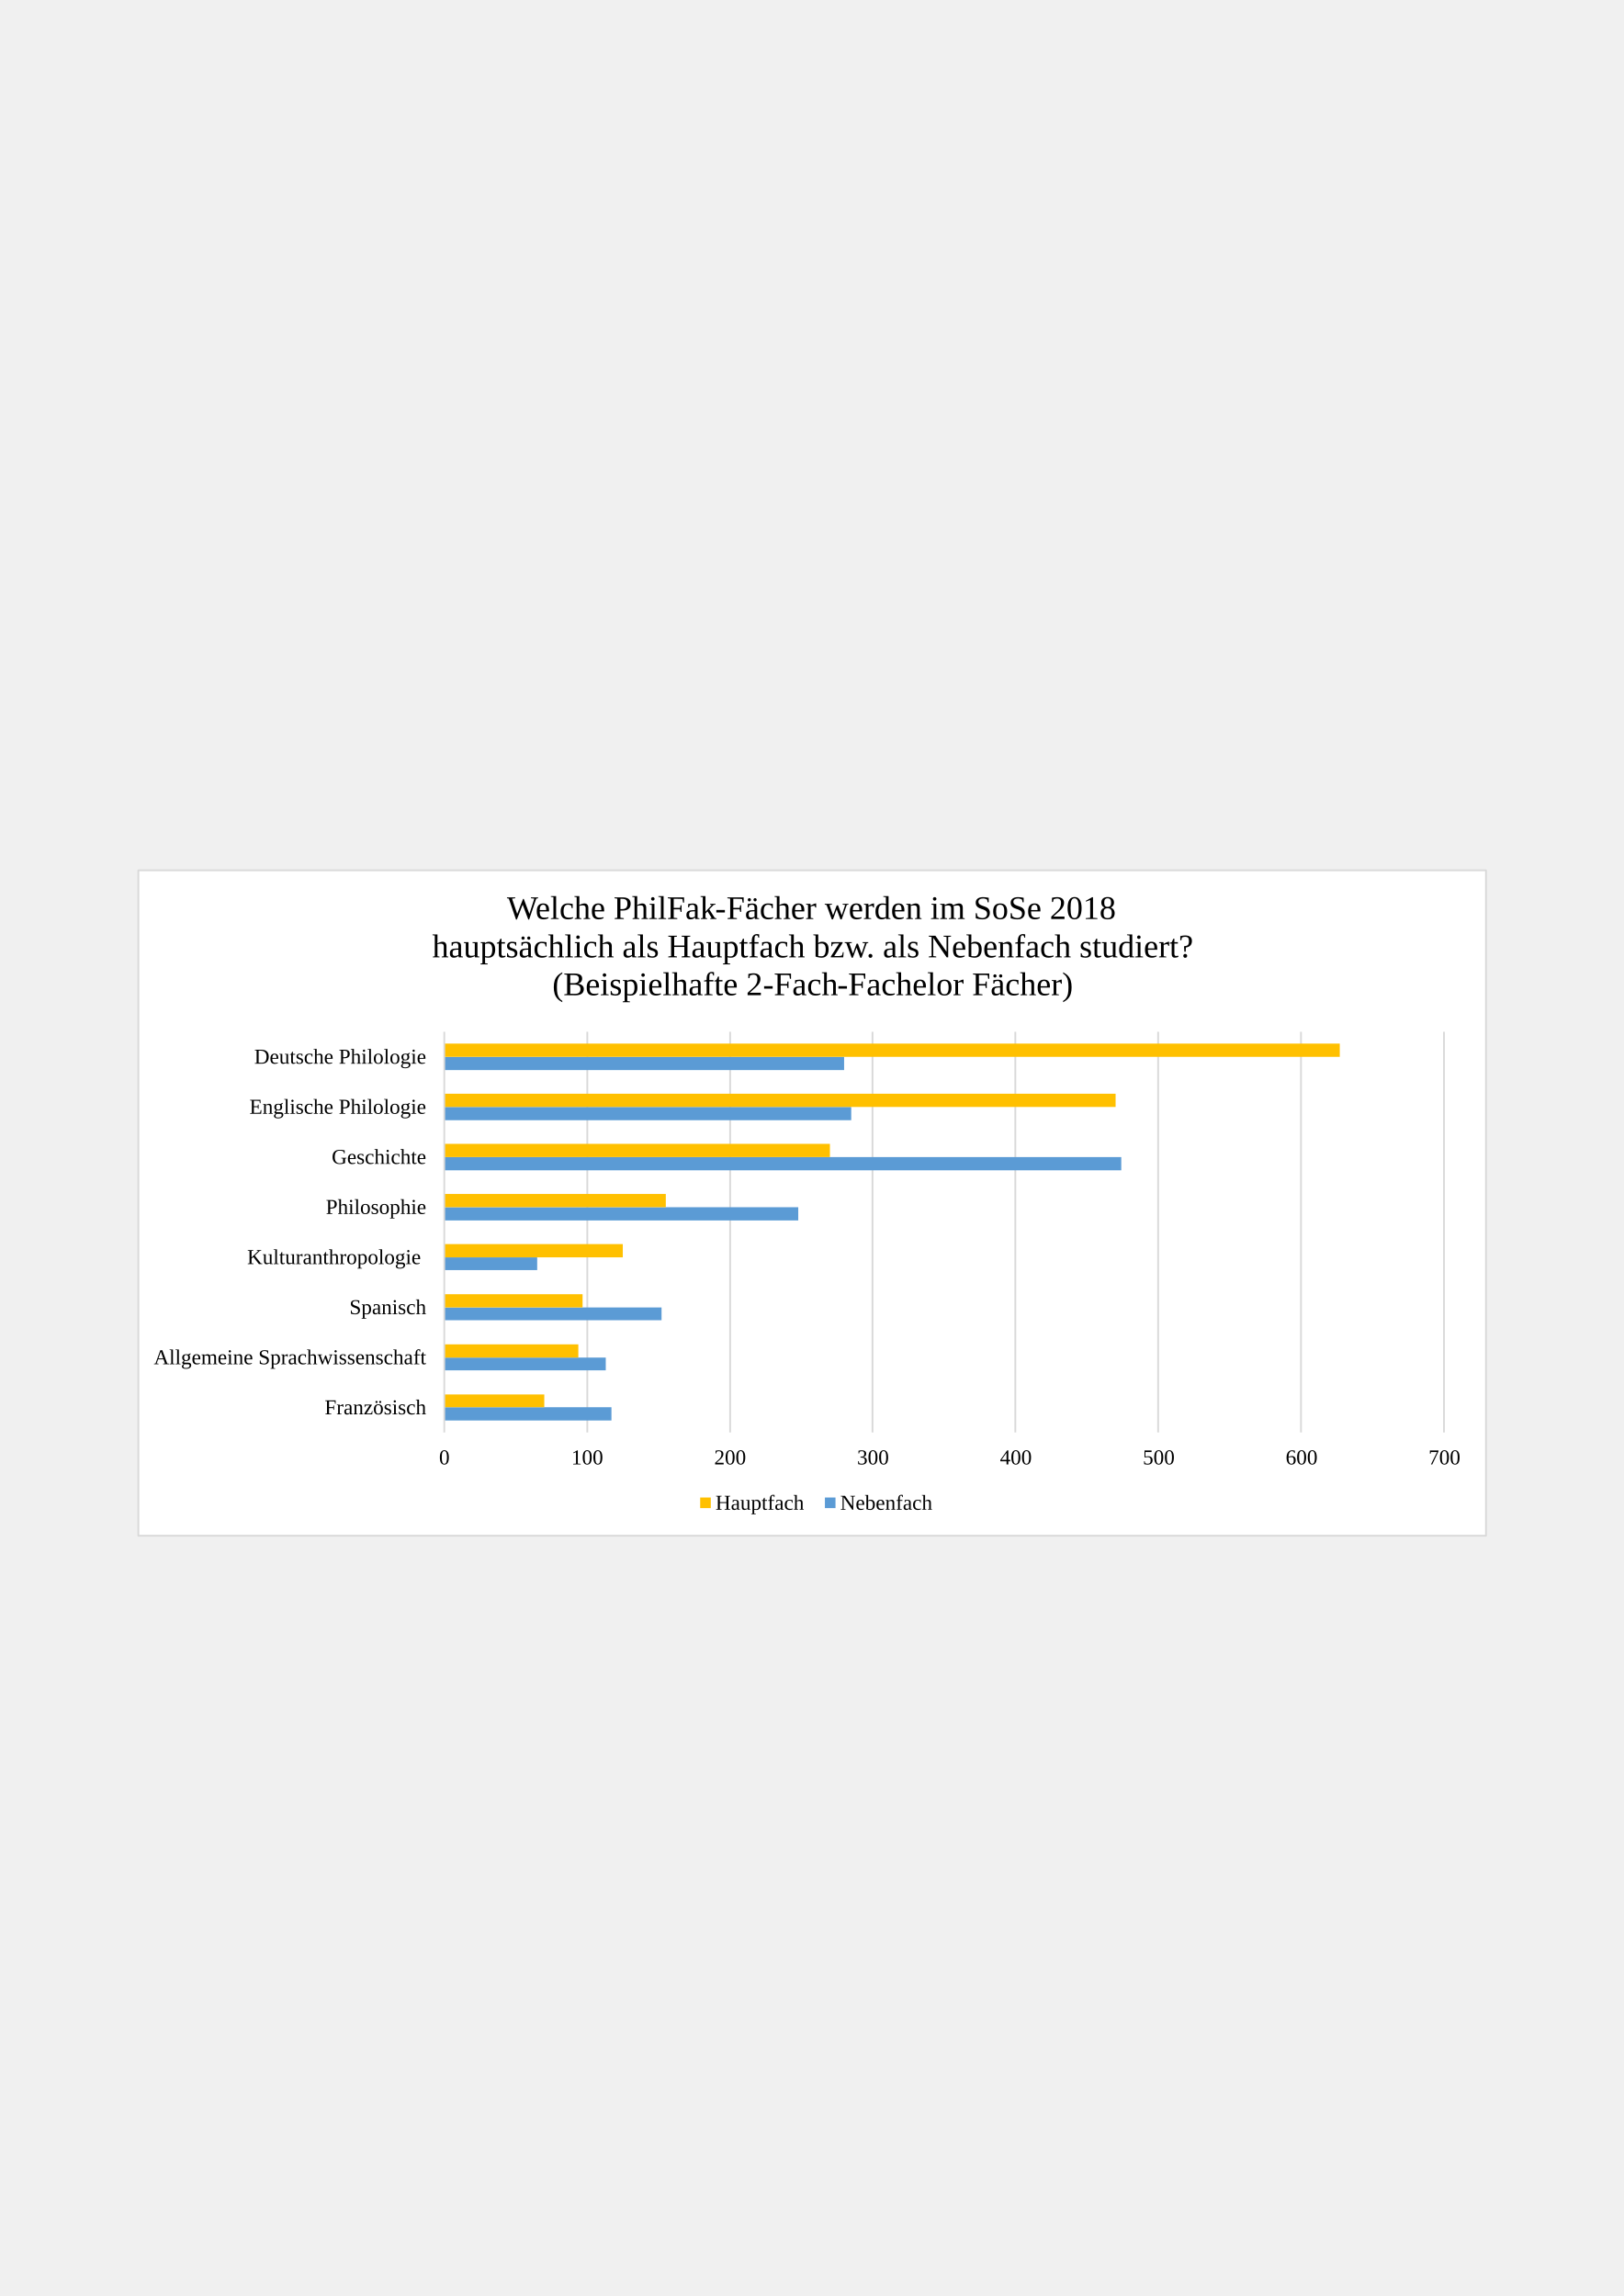
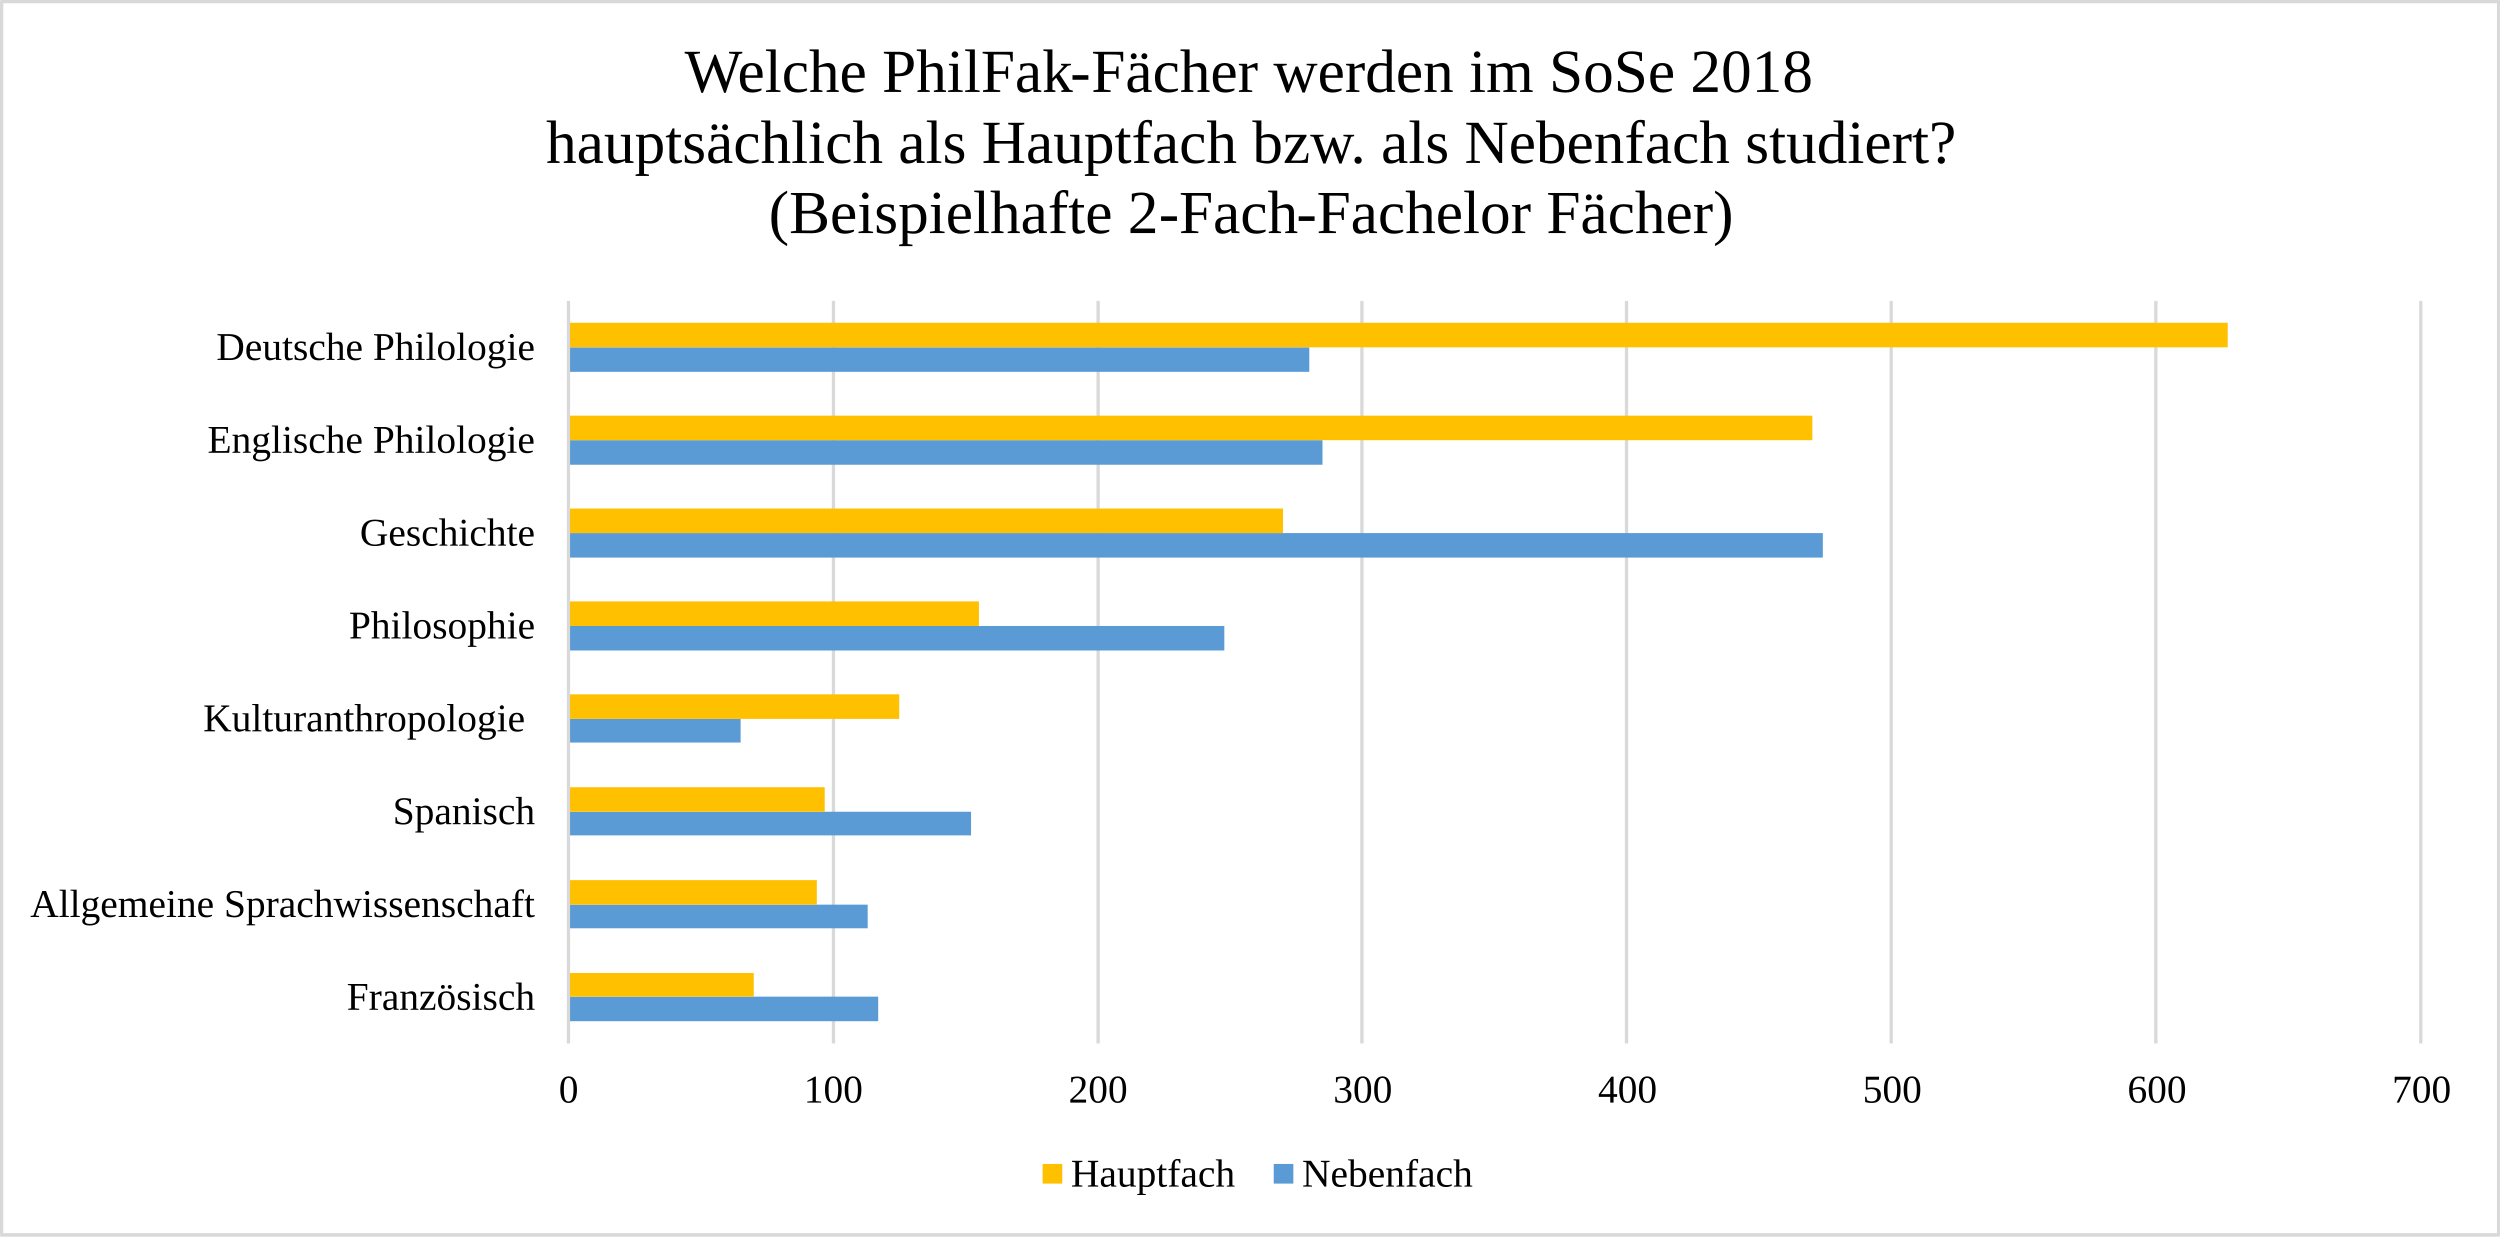
- <svg xmlns="http://www.w3.org/2000/svg" version="1.1" id="svg3713" xml:space="preserve" width="793.6" height="1122.4" viewBox="0 0 793.6 1122.4">
-   <defs id="defs3717">
-     <clipPath clipPathUnits="userSpaceOnUse" id="clipPath3739">
-       <path d="m 50.6,278.8 h 494 v 244 h -494 z" id="path3737" style="clip-rule:evenodd" />
-     </clipPath>
-     <clipPath clipPathUnits="userSpaceOnUse" id="clipPath3751">
-       <path d="m 50.6,278.8 h 494 v 244 h -494 z" id="path3749" style="clip-rule:evenodd" />
-     </clipPath>
-     <clipPath clipPathUnits="userSpaceOnUse" id="clipPath3763">
-       <path d="m 50.6,278.8 h 494 v 244 h -494 z" id="path3761" style="clip-rule:evenodd" />
-     </clipPath>
-     <clipPath clipPathUnits="userSpaceOnUse" id="clipPath3775">
-       <path d="m 50.6,278.8 h 494 v 244 h -494 z" id="path3773" style="clip-rule:evenodd" />
-     </clipPath>
-     <clipPath clipPathUnits="userSpaceOnUse" id="clipPath3787">
-       <path d="m 50.6,278.8 h 494 v 244 h -494 z" id="path3785" style="clip-rule:evenodd" />
-     </clipPath>
-     <clipPath clipPathUnits="userSpaceOnUse" id="clipPath3799">
-       <path d="m 50.6,278.8 h 494 v 244 h -494 z" id="path3797" style="clip-rule:evenodd" />
-     </clipPath>
-     <clipPath clipPathUnits="userSpaceOnUse" id="clipPath3811">
-       <path d="m 50.6,278.8 h 494 v 244 h -494 z" id="path3809" style="clip-rule:evenodd" />
-     </clipPath>
-     <clipPath clipPathUnits="userSpaceOnUse" id="clipPath3823">
-       <path d="m 50.6,278.8 h 494 v 244 h -494 z" id="path3821" style="clip-rule:evenodd" />
-     </clipPath>
-     <clipPath clipPathUnits="userSpaceOnUse" id="clipPath3835">
-       <path d="m 50.6,278.8 h 494 v 244 h -494 z" id="path3833" style="clip-rule:evenodd" />
-     </clipPath>
-     <clipPath clipPathUnits="userSpaceOnUse" id="clipPath3847">
-       <path d="m 50.6,278.8 h 494 v 244 h -494 z" id="path3845" style="clip-rule:evenodd" />
-     </clipPath>
-     <clipPath clipPathUnits="userSpaceOnUse" id="clipPath3859">
-       <path d="m 50.6,278.8 h 494 v 244 h -494 z" id="path3857" style="clip-rule:evenodd" />
-     </clipPath>
-     <clipPath clipPathUnits="userSpaceOnUse" id="clipPath3871">
-       <path d="m 50.6,278.8 h 494 v 244 h -494 z" id="path3869" style="clip-rule:evenodd" />
-     </clipPath>
-     <clipPath clipPathUnits="userSpaceOnUse" id="clipPath3883">
-       <path d="m 50.6,278.8 h 494 v 244 h -494 z" id="path3881" style="clip-rule:evenodd" />
-     </clipPath>
-     <clipPath clipPathUnits="userSpaceOnUse" id="clipPath3895">
-       <path d="m 50.6,278.8 h 494 v 244 h -494 z" id="path3893" style="clip-rule:evenodd" />
-     </clipPath>
-     <clipPath clipPathUnits="userSpaceOnUse" id="clipPath3907">
-       <path d="m 50.6,278.8 h 494 v 244 h -494 z" id="path3905" style="clip-rule:evenodd" />
-     </clipPath>
-     <clipPath clipPathUnits="userSpaceOnUse" id="clipPath3919">
-       <path d="m 50.6,278.8 h 494 v 244 h -494 z" id="path3917" style="clip-rule:evenodd" />
-     </clipPath>
-     <clipPath clipPathUnits="userSpaceOnUse" id="clipPath3931">
-       <path d="m 50.6,278.8 h 494 v 244 h -494 z" id="path3929" style="clip-rule:evenodd" />
-     </clipPath>
-     <clipPath clipPathUnits="userSpaceOnUse" id="clipPath3943">
-       <path d="m 50.6,278.8 h 494 v 244 h -494 z" id="path3941" style="clip-rule:evenodd" />
-     </clipPath>
-     <clipPath clipPathUnits="userSpaceOnUse" id="clipPath3955">
-       <path d="m 50.6,278.8 h 494 v 244 h -494 z" id="path3953" style="clip-rule:evenodd" />
-     </clipPath>
-     <clipPath clipPathUnits="userSpaceOnUse" id="clipPath3967">
-       <path d="m 50.6,278.8 h 494 v 244 h -494 z" id="path3965" style="clip-rule:evenodd" />
-     </clipPath>
-     <clipPath clipPathUnits="userSpaceOnUse" id="clipPath3979">
-       <path d="m 50.6,278.8 h 494 v 244 h -494 z" id="path3977" style="clip-rule:evenodd" />
-     </clipPath>
-     <clipPath clipPathUnits="userSpaceOnUse" id="clipPath3991">
-       <path d="m 50.6,278.8 h 494 v 244 h -494 z" id="path3989" style="clip-rule:evenodd" />
-     </clipPath>
-     <clipPath clipPathUnits="userSpaceOnUse" id="clipPath4003">
-       <path d="m 50.6,278.8 h 494 v 244 h -494 z" id="path4001" style="clip-rule:evenodd" />
-     </clipPath>
-     <clipPath clipPathUnits="userSpaceOnUse" id="clipPath4015">
-       <path d="m 50.6,278.8 h 494 v 244 h -494 z" id="path4013" style="clip-rule:evenodd" />
-     </clipPath>
-     <clipPath clipPathUnits="userSpaceOnUse" id="clipPath4027">
-       <path d="m 50.6,278.8 h 494 v 244 h -494 z" id="path4025" style="clip-rule:evenodd" />
-     </clipPath>
-     <clipPath clipPathUnits="userSpaceOnUse" id="clipPath4041">
-       <path d="m 50.6,278.8 h 494 v 244 h -494 z" id="path4039" style="clip-rule:evenodd" />
-     </clipPath>
-     <clipPath clipPathUnits="userSpaceOnUse" id="clipPath4055">
-       <path d="m 50.6,278.8 h 494 v 244 h -494 z" id="path4053" style="clip-rule:evenodd" />
-     </clipPath>
-     <clipPath clipPathUnits="userSpaceOnUse" id="clipPath4067">
-       <path d="M 50.2,278.4 H 545 V 523.2 H 50.2 Z" id="path4065" style="clip-rule:evenodd" />
+ <svg xmlns="http://www.w3.org/2000/svg" width="174.485mm" height="86.297mm" viewBox="0 0 174.485 86.297" version="1.1" id="svg8">
+   <defs id="defs2">
+     <clipPath id="clipPath3739" clipPathUnits="userSpaceOnUse">
+       <path style="clip-rule:evenodd" id="path3737" d="m 50.6,278.8 h 494 v 244 h -494 z" />
+     </clipPath>
+     <clipPath id="clipPath3751" clipPathUnits="userSpaceOnUse">
+       <path style="clip-rule:evenodd" id="path3749" d="m 50.6,278.8 h 494 v 244 h -494 z" />
+     </clipPath>
+     <clipPath id="clipPath3763" clipPathUnits="userSpaceOnUse">
+       <path style="clip-rule:evenodd" id="path3761" d="m 50.6,278.8 h 494 v 244 h -494 z" />
+     </clipPath>
+     <clipPath id="clipPath3775" clipPathUnits="userSpaceOnUse">
+       <path style="clip-rule:evenodd" id="path3773" d="m 50.6,278.8 h 494 v 244 h -494 z" />
+     </clipPath>
+     <clipPath id="clipPath3787" clipPathUnits="userSpaceOnUse">
+       <path style="clip-rule:evenodd" id="path3785" d="m 50.6,278.8 h 494 v 244 h -494 z" />
+     </clipPath>
+     <clipPath id="clipPath3799" clipPathUnits="userSpaceOnUse">
+       <path style="clip-rule:evenodd" id="path3797" d="m 50.6,278.8 h 494 v 244 h -494 z" />
+     </clipPath>
+     <clipPath id="clipPath3811" clipPathUnits="userSpaceOnUse">
+       <path style="clip-rule:evenodd" id="path3809" d="m 50.6,278.8 h 494 v 244 h -494 z" />
+     </clipPath>
+     <clipPath id="clipPath3823" clipPathUnits="userSpaceOnUse">
+       <path style="clip-rule:evenodd" id="path3821" d="m 50.6,278.8 h 494 v 244 h -494 z" />
+     </clipPath>
+     <clipPath id="clipPath3835" clipPathUnits="userSpaceOnUse">
+       <path style="clip-rule:evenodd" id="path3833" d="m 50.6,278.8 h 494 v 244 h -494 z" />
+     </clipPath>
+     <clipPath id="clipPath3847" clipPathUnits="userSpaceOnUse">
+       <path style="clip-rule:evenodd" id="path3845" d="m 50.6,278.8 h 494 v 244 h -494 z" />
+     </clipPath>
+     <clipPath id="clipPath3859" clipPathUnits="userSpaceOnUse">
+       <path style="clip-rule:evenodd" id="path3857" d="m 50.6,278.8 h 494 v 244 h -494 z" />
+     </clipPath>
+     <clipPath id="clipPath3871" clipPathUnits="userSpaceOnUse">
+       <path style="clip-rule:evenodd" id="path3869" d="m 50.6,278.8 h 494 v 244 h -494 z" />
+     </clipPath>
+     <clipPath id="clipPath3883" clipPathUnits="userSpaceOnUse">
+       <path style="clip-rule:evenodd" id="path3881" d="m 50.6,278.8 h 494 v 244 h -494 z" />
+     </clipPath>
+     <clipPath id="clipPath3895" clipPathUnits="userSpaceOnUse">
+       <path style="clip-rule:evenodd" id="path3893" d="m 50.6,278.8 h 494 v 244 h -494 z" />
+     </clipPath>
+     <clipPath id="clipPath3907" clipPathUnits="userSpaceOnUse">
+       <path style="clip-rule:evenodd" id="path3905" d="m 50.6,278.8 h 494 v 244 h -494 z" />
+     </clipPath>
+     <clipPath id="clipPath3919" clipPathUnits="userSpaceOnUse">
+       <path style="clip-rule:evenodd" id="path3917" d="m 50.6,278.8 h 494 v 244 h -494 z" />
+     </clipPath>
+     <clipPath id="clipPath3931" clipPathUnits="userSpaceOnUse">
+       <path style="clip-rule:evenodd" id="path3929" d="m 50.6,278.8 h 494 v 244 h -494 z" />
+     </clipPath>
+     <clipPath id="clipPath3943" clipPathUnits="userSpaceOnUse">
+       <path style="clip-rule:evenodd" id="path3941" d="m 50.6,278.8 h 494 v 244 h -494 z" />
+     </clipPath>
+     <clipPath id="clipPath3955" clipPathUnits="userSpaceOnUse">
+       <path style="clip-rule:evenodd" id="path3953" d="m 50.6,278.8 h 494 v 244 h -494 z" />
+     </clipPath>
+     <clipPath id="clipPath3967" clipPathUnits="userSpaceOnUse">
+       <path style="clip-rule:evenodd" id="path3965" d="m 50.6,278.8 h 494 v 244 h -494 z" />
+     </clipPath>
+     <clipPath id="clipPath3979" clipPathUnits="userSpaceOnUse">
+       <path style="clip-rule:evenodd" id="path3977" d="m 50.6,278.8 h 494 v 244 h -494 z" />
+     </clipPath>
+     <clipPath id="clipPath3991" clipPathUnits="userSpaceOnUse">
+       <path style="clip-rule:evenodd" id="path3989" d="m 50.6,278.8 h 494 v 244 h -494 z" />
+     </clipPath>
+     <clipPath id="clipPath4003" clipPathUnits="userSpaceOnUse">
+       <path style="clip-rule:evenodd" id="path4001" d="m 50.6,278.8 h 494 v 244 h -494 z" />
+     </clipPath>
+     <clipPath id="clipPath4015" clipPathUnits="userSpaceOnUse">
+       <path style="clip-rule:evenodd" id="path4013" d="m 50.6,278.8 h 494 v 244 h -494 z" />
+     </clipPath>
+     <clipPath id="clipPath4027" clipPathUnits="userSpaceOnUse">
+       <path style="clip-rule:evenodd" id="path4025" d="m 50.6,278.8 h 494 v 244 h -494 z" />
+     </clipPath>
+     <clipPath id="clipPath4041" clipPathUnits="userSpaceOnUse">
+       <path style="clip-rule:evenodd" id="path4039" d="m 50.6,278.8 h 494 v 244 h -494 z" />
+     </clipPath>
+     <clipPath id="clipPath4055" clipPathUnits="userSpaceOnUse">
+       <path style="clip-rule:evenodd" id="path4053" d="m 50.6,278.8 h 494 v 244 h -494 z" />
+     </clipPath>
+     <clipPath id="clipPath4067" clipPathUnits="userSpaceOnUse">
+       <path style="clip-rule:evenodd" id="path4065" d="M 50.2,278.4 H 545 V 523.2 H 50.2 Z" />
    </clipPath>
  </defs>
-   <g id="g3721" transform="matrix(1.333333,0,0,-1.333333,0,1122.4)">
-     <path d="m 50.722,278.74 h 494 v 243.97 h -494 z" style="fill:#ffffff;fill-opacity:1;fill-rule:evenodd;stroke:none" id="path3723" />
-     <path d="M 215.29,463.5 V 316.6 m 52.36,146.9 V 316.6 m 52.19,146.9 V 316.6 m 52.35,146.9 V 316.6 m 52.36,146.9 V 316.6 m 52.36,146.9 V 316.6 m 52.42,146.9 V 316.6" style="fill:none;stroke:#d9d9d9;stroke-width:0.65;stroke-linecap:butt;stroke-linejoin:round;stroke-miterlimit:10;stroke-dasharray:none;stroke-opacity:1" id="path3725" />
-     <path d="m 224.14,321 h -61.28 v 4.86 h 61.28 z m -2.08,18.38 h -59.2 v 4.68 h 59.2 z m 20.45,18.38 h -79.65 v 4.68 h 79.65 z m -45.59,18.37 h -34.06 v 4.68 h 34.06 z m 95.7,18.21 H 162.86 v 4.85 h 129.76 z m 118.41,18.38 H 162.86 v 4.85 h 248.17 z m -98.99,18.37 H 162.86 v 4.86 h 149.18 z m -2.61,18.38 H 162.86 v 4.85 h 146.57 z" style="fill:#5b9bd5;fill-opacity:1;fill-rule:nonzero;stroke:none" id="path3727" />
-     <path d="m 199.52,325.86 h -36.66 v 4.68 h 36.66 z m 12.48,18.2 h -49.14 v 4.85 H 212 Z m 1.56,18.38 h -50.7 v 4.85 h 50.7 z m 14.74,18.37 h -65.44 v 4.86 h 65.44 z m 15.77,18.38 h -81.21 v 4.86 h 81.21 z m 60.16,18.38 H 162.86 v 4.85 h 141.37 z m 104.72,18.38 H 162.86 v 4.85 h 246.09 z m 82.18,18.37 H 162.86 v 4.86 h 328.27 z" style="fill:#ffc000;fill-opacity:1;fill-rule:nonzero;stroke:none" id="path3729" />
-     <path d="M 162.86,316.6 V 463.5" style="fill:none;stroke:#d9d9d9;stroke-width:0.65;stroke-linecap:butt;stroke-linejoin:round;stroke-miterlimit:10;stroke-dasharray:none;stroke-opacity:1" id="path3731" />
-     <g id="g3733">
-       <g id="g3735" clip-path="url(#clipPath3739)">
-         <text transform="matrix(1,0,0,-1,160.95,304.9)" style="font-variant:normal;font-weight:normal;font-size:7.8px;font-family:'Times New Roman';-inkscape-font-specification:'Times New';writing-mode:lr-tb;fill:#000000;fill-opacity:1;fill-rule:nonzero;stroke:none" id="text3743">
-           <tspan x="0" y="0" id="tspan3741">0</tspan>
-         </text>
-       </g>
-     </g>
-     <g id="g3745">
-       <g id="g3747" clip-path="url(#clipPath3751)">
-         <text transform="matrix(1,0,0,-1,209.42,304.9)" style="font-variant:normal;font-weight:normal;font-size:7.8px;font-family:'Times New Roman';-inkscape-font-specification:'Times New';writing-mode:lr-tb;fill:#000000;fill-opacity:1;fill-rule:nonzero;stroke:none" id="text3755">
-           <tspan x="0 3.994 7.816" y="0" id="tspan3753">100</tspan>
-         </text>
-       </g>
-     </g>
-     <g id="g3757">
-       <g id="g3759" clip-path="url(#clipPath3763)">
-         <text transform="matrix(1,0,0,-1,261.8,304.9)" style="font-variant:normal;font-weight:normal;font-size:7.8px;font-family:'Times New Roman';-inkscape-font-specification:'Times New';writing-mode:lr-tb;fill:#000000;fill-opacity:1;fill-rule:nonzero;stroke:none" id="text3767">
-           <tspan x="0 3.994 7.816" y="0" id="tspan3765">200</tspan>
-         </text>
-       </g>
-     </g>
-     <g id="g3769">
-       <g id="g3771" clip-path="url(#clipPath3775)">
-         <text transform="matrix(1,0,0,-1,314.17,304.9)" style="font-variant:normal;font-weight:normal;font-size:7.8px;font-family:'Times New Roman';-inkscape-font-specification:'Times New';writing-mode:lr-tb;fill:#000000;fill-opacity:1;fill-rule:nonzero;stroke:none" id="text3779">
-           <tspan x="0 3.97 7.792" y="0" id="tspan3777">300</tspan>
-         </text>
-       </g>
-     </g>
-     <g id="g3781">
-       <g id="g3783" clip-path="url(#clipPath3787)">
-         <text transform="matrix(1,0,0,-1,366.55,304.9)" style="font-variant:normal;font-weight:normal;font-size:7.8px;font-family:'Times New Roman';-inkscape-font-specification:'Times New';writing-mode:lr-tb;fill:#000000;fill-opacity:1;fill-rule:nonzero;stroke:none" id="text3791">
-           <tspan x="0 3.97 7.769" y="0" id="tspan3789">400</tspan>
-         </text>
-       </g>
-     </g>
-     <g id="g3793">
-       <g id="g3795" clip-path="url(#clipPath3799)">
-         <text transform="matrix(1,0,0,-1,418.92,304.9)" style="font-variant:normal;font-weight:normal;font-size:7.8px;font-family:'Times New Roman';-inkscape-font-specification:'Times New';writing-mode:lr-tb;fill:#000000;fill-opacity:1;fill-rule:nonzero;stroke:none" id="text3803">
-           <tspan x="0 3.97 7.769" y="0" id="tspan3801">500</tspan>
-         </text>
-       </g>
-     </g>
-     <g id="g3805">
-       <g id="g3807" clip-path="url(#clipPath3811)">
-         <text transform="matrix(1,0,0,-1,471.3,304.9)" style="font-variant:normal;font-weight:normal;font-size:7.8px;font-family:'Times New Roman';-inkscape-font-specification:'Times New';writing-mode:lr-tb;fill:#000000;fill-opacity:1;fill-rule:nonzero;stroke:none" id="text3815">
-           <tspan x="0 3.97 7.769" y="0" id="tspan3813">600</tspan>
-         </text>
-       </g>
-     </g>
-     <g id="g3817">
-       <g id="g3819" clip-path="url(#clipPath3823)">
-         <text transform="matrix(1,0,0,-1,523.65,304.9)" style="font-variant:normal;font-weight:normal;font-size:7.8px;font-family:'Times New Roman';-inkscape-font-specification:'Times New';writing-mode:lr-tb;fill:#000000;fill-opacity:1;fill-rule:nonzero;stroke:none" id="text3827">
-           <tspan x="0 3.994 7.816" y="0" id="tspan3825">700</tspan>
-         </text>
-       </g>
-     </g>
-     <g id="g3829">
-       <g id="g3831" clip-path="url(#clipPath3835)">
-         <text transform="matrix(1,0,0,-1,119,323.25)" style="font-variant:normal;font-weight:normal;font-size:7.8px;font-family:'Times New Roman';-inkscape-font-specification:'Times New';writing-mode:lr-tb;fill:#000000;fill-opacity:1;fill-rule:nonzero;stroke:none" id="text3839">
-           <tspan x="0 4.337 6.934 10.397 14.204 17.667 21.645 24.593 26.832 29.78 33.244" y="0" id="tspan3837">Französisch</tspan>
-         </text>
-       </g>
-     </g>
-     <g id="g3841">
-       <g id="g3843" clip-path="url(#clipPath3847)">
-         <text transform="matrix(1,0,0,-1,56.375,341.62)" style="font-variant:normal;font-weight:normal;font-size:7.8px;font-family:'Times New Roman';-inkscape-font-specification:'Times New';writing-mode:lr-tb;fill:#000000;fill-opacity:1;fill-rule:nonzero;stroke:none" id="text3851">
-           <tspan x="0 5.717 7.792 10.031 13.829 17.293 23.361 26.824 28.876 32.846 36.309 38.197 42.533 46.488 49.085 52.549 55.988 59.787 65.504 67.579 70.699 73.648 77.111 81.065 84.014 87.477 91.432 94.895 97.492" y="0" id="tspan3849">Allgemeine Sprachwissenschaft</tspan>
-         </text>
-       </g>
-     </g>
-     <g id="g3853">
-       <g id="g3855" clip-path="url(#clipPath3859)">
-         <text transform="matrix(1,0,0,-1,128.1,359.98)" style="font-variant:normal;font-weight:normal;font-size:7.8px;font-family:'Times New Roman';-inkscape-font-specification:'Times New';writing-mode:lr-tb;fill:#000000;fill-opacity:1;fill-rule:nonzero;stroke:none" id="text3863">
-           <tspan x="0 4.337 8.291 11.755 15.538 17.776 20.725 24.188" y="0" id="tspan3861">Spanisch</tspan>
-         </text>
-       </g>
-     </g>
-     <g id="g3865">
-       <g id="g3867" clip-path="url(#clipPath3871)">
-         <text transform="matrix(1,0,0,-1,90.6,378.35)" style="font-variant:normal;font-weight:normal;font-size:7.8px;font-family:'Times New Roman';-inkscape-font-specification:'Times New';writing-mode:lr-tb;fill:#000000;fill-opacity:1;fill-rule:nonzero;stroke:none" id="text3875">
-           <tspan x="0 5.717 9.539 11.778 13.853 17.846 20.272 23.735 27.737 29.812 33.805 36.403 40.232 44.226 48.048 50.287 54.109 58.102 60.177" y="0" id="tspan3873">Kulturanthropologie</tspan>
-         </text>
-       </g>
-     </g>
-     <g id="g3877">
-       <g id="g3879" clip-path="url(#clipPath3883)">
-         <text transform="matrix(1,0,0,-1,119.43,396.72)" style="font-variant:normal;font-weight:normal;font-size:7.8px;font-family:'Times New Roman';-inkscape-font-specification:'Times New';writing-mode:lr-tb;fill:#000000;fill-opacity:1;fill-rule:nonzero;stroke:none" id="text3887">
-           <tspan x="0 4.337 8.291 10.366 12.605 16.403 19.523 23.322 27.292 31.091 33.329" y="0" id="tspan3885">Philosophie</tspan>
-         </text>
-       </g>
-     </g>
-     <g id="g3889">
-       <g id="g3891" clip-path="url(#clipPath3895)">
-         <text transform="matrix(1,0,0,-1,121.6,415.08)" style="font-variant:normal;font-weight:normal;font-size:7.8px;font-family:'Times New Roman';-inkscape-font-specification:'Times New';writing-mode:lr-tb;fill:#000000;fill-opacity:1;fill-rule:nonzero;stroke:none" id="text3899">
-           <tspan x="0 5.717 9.017 12.137 15.6 19.438 21.676 25.139 28.977 31.216" y="0" id="tspan3897">Geschichte</tspan>
-         </text>
-       </g>
-     </g>
-     <g id="g3901">
-       <g id="g3903" clip-path="url(#clipPath3907)">
-         <text transform="matrix(1,0,0,-1,91.45,433.45)" style="font-variant:normal;font-weight:normal;font-size:7.8px;font-family:'Times New Roman';-inkscape-font-specification:'Times New';writing-mode:lr-tb;fill:#000000;fill-opacity:1;fill-rule:nonzero;stroke:none" id="text3911">
-           <tspan x="0 4.867 8.689 12.683 14.781 17.051 19.999 23.462 27.3 30.763 32.869 37.206 41.044 43.313 45.412 49.405 51.503 55.497 59.319 61.589" y="0" id="tspan3909">Englische Philologie</tspan>
-         </text>
-       </g>
-     </g>
-     <g id="g3913">
-       <g id="g3915" clip-path="url(#clipPath3919)">
-         <text transform="matrix(1,0,0,-1,93.2,451.82)" style="font-variant:normal;font-weight:normal;font-size:7.8px;font-family:'Times New Roman';-inkscape-font-specification:'Times New';writing-mode:lr-tb;fill:#000000;fill-opacity:1;fill-rule:nonzero;stroke:none" id="text3923">
-           <tspan x="0 5.717 9.017 12.987 15.062 18.182 21.645 25.483 28.946 31.028 35.365 39.179 41.418 43.493 47.463 49.538 53.508 57.33 59.569" y="0" id="tspan3921">Deutsche Philologie</tspan>
-         </text>
-       </g>
-     </g>
-     <g id="g3925">
-       <g id="g3927" clip-path="url(#clipPath3931)">
-         <text transform="matrix(1,0,0,-1,185.83,504.85)" style="font-variant:normal;font-weight:normal;font-size:12.125px;font-family:'Times New Roman';-inkscape-font-specification:'Times New';writing-mode:lr-tb;fill:#000000;fill-opacity:1;fill-rule:nonzero;stroke:none" id="text3935">
-           <tspan x="0 10.221 15.423 18.551 23.935 29.997 35.199 39.188 45.93 52.028 55.326 58.455 64.881 70.264" y="0" id="tspan3933">Welche PhilFak</tspan>
-         </text>
-       </g>
-     </g>
-     <g id="g3937">
-       <g id="g3939" clip-path="url(#clipPath3943)">
-         <text transform="matrix(1,0,0,-1,262.13,504.85)" style="font-variant:normal;font-weight:normal;font-size:12.125px;font-family:'Times New Roman';-inkscape-font-specification:'Times New';writing-mode:lr-tb;fill:#000000;fill-opacity:1;fill-rule:nonzero;stroke:none" id="text3947">
-           <tspan x="0" y="0" id="tspan3945">-</tspan>
-         </text>
-       </g>
-     </g>
-     <g id="g3949">
-       <g id="g3951" clip-path="url(#clipPath3955)">
-         <text transform="matrix(1,0,0,-1,266.3,504.85)" style="font-variant:normal;font-weight:normal;font-size:12.125px;font-family:'Times New Roman';-inkscape-font-specification:'Times New';writing-mode:lr-tb;fill:#000000;fill-opacity:1;fill-rule:nonzero;stroke:none" id="text3959">
-           <tspan x="0 6.426 11.81 17.193 23.413 28.615 32.592 36.557 45.396 50.598 54.575 60.637 65.851 71.913 75.211 78.509 87.882 91.168 97.909 103.814 110.556 115.769 119.055 125.118 131.18 137.267" y="0" id="tspan3957">Fächer werden im SoSe 2018</tspan>
-         </text>
-       </g>
-     </g>
-     <g id="g3961">
-       <g id="g3963" clip-path="url(#clipPath3967)">
-         <text transform="matrix(1,0,0,-1,158.43,490.8)" style="font-variant:normal;font-weight:normal;font-size:12.125px;font-family:'Times New Roman';-inkscape-font-specification:'Times New';writing-mode:lr-tb;fill:#000000;fill-opacity:1;fill-rule:nonzero;stroke:none" id="text3971">
-           <tspan x="0 6.062 11.446 17.508 23.571 26.905 31.586 36.969 42.353 48.415 51.531 54.829 60.213 66.275 69.743 75.127 78.243 82.923 86.391 95.23 100.613 106.676 112.738 116.061 120.195 125.579 130.962 137.025 139.971 146.033 151.417 159.395 162.511 165.458 170.841 173.957 178.638 181.923 190.763 195.964 202.027 207.24 213.303 217.45 222.833 228.217 234.279 237.565 242.245 245.543 251.606 257.668 260.991 266.192 270.169 273.467" y="0" id="tspan3969">hauptsächlich als Hauptfach bzw. als Nebenfach studiert?</tspan>
-         </text>
-       </g>
-     </g>
-     <g id="g3973">
-       <g id="g3975" clip-path="url(#clipPath3979)">
-         <text transform="matrix(1,0,0,-1,202.48,476.92)" style="font-variant:normal;font-weight:normal;font-size:12.125px;font-family:'Times New Roman';-inkscape-font-specification:'Times New';writing-mode:lr-tb;fill:#000000;fill-opacity:1;fill-rule:nonzero;stroke:none" id="text3983">
-           <tspan x="0 4.001 11.979 17.181 20.479 25.159 31.222 34.532 39.916 43.032 49.094 54.478 58.624 62.092 67.294 71.101" y="0" id="tspan3981">(Beispielhafte 2</tspan>
-         </text>
-       </g>
-     </g>
-     <g id="g3985">
-       <g id="g3987" clip-path="url(#clipPath3991)">
-         <text transform="matrix(1,0,0,-1,279.65,476.92)" style="font-variant:normal;font-weight:normal;font-size:12.125px;font-family:'Times New Roman';-inkscape-font-specification:'Times New';writing-mode:lr-tb;fill:#000000;fill-opacity:1;fill-rule:nonzero;stroke:none" id="text3995">
-           <tspan x="0" y="0" id="tspan3993">-</tspan>
-         </text>
-       </g>
-     </g>
-     <g id="g3997">
-       <g id="g3999" clip-path="url(#clipPath4003)">
-         <text transform="matrix(1,0,0,-1,283.65,476.92)" style="font-variant:normal;font-weight:normal;font-size:12.125px;font-family:'Times New Roman';-inkscape-font-specification:'Times New';writing-mode:lr-tb;fill:#000000;fill-opacity:1;fill-rule:nonzero;stroke:none" id="text4007">
-           <tspan x="0 6.402 11.786 17.169" y="0" id="tspan4005">Fach</tspan>
-         </text>
-       </g>
-     </g>
-     <g id="g4009">
-       <g id="g4011" clip-path="url(#clipPath4015)">
-         <text transform="matrix(1,0,0,-1,306.88,476.92)" style="font-variant:normal;font-weight:normal;font-size:12.125px;font-family:'Times New Roman';-inkscape-font-specification:'Times New';writing-mode:lr-tb;fill:#000000;fill-opacity:1;fill-rule:nonzero;stroke:none" id="text4019">
-           <tspan x="0" y="0" id="tspan4017">-</tspan>
-         </text>
-       </g>
-     </g>
-     <g id="g4021">
-       <g id="g4023" clip-path="url(#clipPath4027)">
-         <text transform="matrix(1,0,0,-1,310.88,476.92)" style="font-variant:normal;font-weight:normal;font-size:12.125px;font-family:'Times New Roman';-inkscape-font-specification:'Times New';writing-mode:lr-tb;fill:#000000;fill-opacity:1;fill-rule:nonzero;stroke:none" id="text4031">
-           <tspan x="0 6.402 11.786 17.169 23.389 28.773 32.058 38.121 42.11 45.893 52.295 57.679 63.062 69.125 74.314 78.291" y="0" id="tspan4029">Fachelor Fächer)</tspan>
-         </text>
-       </g>
-     </g>
-     <path d="m 256.67,288.87 h 3.887 v 3.887 H 256.67 Z" style="fill:#ffc000;fill-opacity:1;fill-rule:evenodd;stroke:none" id="path4033" />
-     <g id="g4035">
-       <g id="g4037" clip-path="url(#clipPath4041)">
-         <text transform="matrix(1,0,0,-1,262.27,288.27)" style="font-variant:normal;font-weight:normal;font-size:7.8px;font-family:'Times New Roman';-inkscape-font-specification:'Times New';writing-mode:lr-tb;fill:#000000;fill-opacity:1;fill-rule:nonzero;stroke:none" id="text4045">
-           <tspan x="0 5.717 8.993 12.964 16.762 19.001 21.598 25.061 28.501" y="0" id="tspan4043">Hauptfach</tspan>
-         </text>
-       </g>
-     </g>
-     <path d="m 302.39,288.87 h 3.887 v 3.887 H 302.39 Z" style="fill:#5b9bd5;fill-opacity:1;fill-rule:evenodd;stroke:none" id="path4047" />
-     <g id="g4049">
-       <g id="g4051" clip-path="url(#clipPath4055)">
-         <text transform="matrix(1,0,0,-1,308,288.27)" style="font-variant:normal;font-weight:normal;font-size:7.8px;font-family:'Times New Roman';-inkscape-font-specification:'Times New';writing-mode:lr-tb;fill:#000000;fill-opacity:1;fill-rule:nonzero;stroke:none" id="text4059">
-           <tspan x="0 5.717 9.017 13.01 16.474 20.311 22.909 26.372 29.851" y="0" id="tspan4057">Nebenfach</tspan>
-         </text>
-       </g>
-     </g>
-     <g id="g4061">
-       <g id="g4063" clip-path="url(#clipPath4067)">
-         <path d="m 50.722,278.74 h 494 v 243.97 h -494 z" style="fill:none;stroke:#d9d9d9;stroke-width:0.65;stroke-linecap:butt;stroke-linejoin:round;stroke-miterlimit:10;stroke-dasharray:none;stroke-opacity:1" id="path4069" />
+   <g id="layer1" transform="translate(-20.10275,-8.923154)">
+     <g transform="matrix(0.3527778,0,0,-0.3527778,2.323838,193.4383)" id="g3721">
+       <path id="path3723" style="fill:#ffffff;fill-opacity:1;fill-rule:evenodd;stroke:none" d="m 50.722,278.74 h 494 v 243.97 h -494 z" />
+       <path id="path3725" style="fill:none;stroke:#d9d9d9;stroke-width:0.65;stroke-linecap:butt;stroke-linejoin:round;stroke-miterlimit:10;stroke-dasharray:none;stroke-opacity:1" d="M 215.29,463.5 V 316.6 m 52.36,146.9 V 316.6 m 52.19,146.9 V 316.6 m 52.35,146.9 V 316.6 m 52.36,146.9 V 316.6 m 52.36,146.9 V 316.6 m 52.42,146.9 V 316.6" />
+       <path id="path3727" style="fill:#5b9bd5;fill-opacity:1;fill-rule:nonzero;stroke:none" d="m 224.14,321 h -61.28 v 4.86 h 61.28 z m -2.08,18.38 h -59.2 v 4.68 h 59.2 z m 20.45,18.38 h -79.65 v 4.68 h 79.65 z m -45.59,18.37 h -34.06 v 4.68 h 34.06 z m 95.7,18.21 H 162.86 v 4.85 h 129.76 z m 118.41,18.38 H 162.86 v 4.85 h 248.17 z m -98.99,18.37 H 162.86 v 4.86 h 149.18 z m -2.61,18.38 H 162.86 v 4.85 h 146.57 z" />
+       <path id="path3729" style="fill:#ffc000;fill-opacity:1;fill-rule:nonzero;stroke:none" d="m 199.52,325.86 h -36.66 v 4.68 h 36.66 z m 12.48,18.2 h -49.14 v 4.85 H 212 Z m 1.56,18.38 h -50.7 v 4.85 h 50.7 z m 14.74,18.37 h -65.44 v 4.86 h 65.44 z m 15.77,18.38 h -81.21 v 4.86 h 81.21 z m 60.16,18.38 H 162.86 v 4.85 h 141.37 z m 104.72,18.38 H 162.86 v 4.85 h 246.09 z m 82.18,18.37 H 162.86 v 4.86 h 328.27 z" />
+       <path id="path3731" style="fill:none;stroke:#d9d9d9;stroke-width:0.65;stroke-linecap:butt;stroke-linejoin:round;stroke-miterlimit:10;stroke-dasharray:none;stroke-opacity:1" d="M 162.86,316.6 V 463.5" />
+       <g id="g3733">
+         <g clip-path="url(#clipPath3739)" id="g3735">
+           <text id="text3743" style="font-variant:normal;font-weight:normal;font-size:7.8px;font-family:'Times New Roman';-inkscape-font-specification:'Times New';writing-mode:lr-tb;fill:#000000;fill-opacity:1;fill-rule:nonzero;stroke:none" transform="matrix(1,0,0,-1,160.95,304.9)">
+             <tspan id="tspan3741" y="0" x="0">0</tspan>
+           </text>
+         </g>
+       </g>
+       <g id="g3745">
+         <g clip-path="url(#clipPath3751)" id="g3747">
+           <text id="text3755" style="font-variant:normal;font-weight:normal;font-size:7.8px;font-family:'Times New Roman';-inkscape-font-specification:'Times New';writing-mode:lr-tb;fill:#000000;fill-opacity:1;fill-rule:nonzero;stroke:none" transform="matrix(1,0,0,-1,209.42,304.9)">
+             <tspan id="tspan3753" y="0" x="0 3.994 7.816">100</tspan>
+           </text>
+         </g>
+       </g>
+       <g id="g3757">
+         <g clip-path="url(#clipPath3763)" id="g3759">
+           <text id="text3767" style="font-variant:normal;font-weight:normal;font-size:7.8px;font-family:'Times New Roman';-inkscape-font-specification:'Times New';writing-mode:lr-tb;fill:#000000;fill-opacity:1;fill-rule:nonzero;stroke:none" transform="matrix(1,0,0,-1,261.8,304.9)">
+             <tspan id="tspan3765" y="0" x="0 3.994 7.816">200</tspan>
+           </text>
+         </g>
+       </g>
+       <g id="g3769">
+         <g clip-path="url(#clipPath3775)" id="g3771">
+           <text id="text3779" style="font-variant:normal;font-weight:normal;font-size:7.8px;font-family:'Times New Roman';-inkscape-font-specification:'Times New';writing-mode:lr-tb;fill:#000000;fill-opacity:1;fill-rule:nonzero;stroke:none" transform="matrix(1,0,0,-1,314.17,304.9)">
+             <tspan id="tspan3777" y="0" x="0 3.97 7.792">300</tspan>
+           </text>
+         </g>
+       </g>
+       <g id="g3781">
+         <g clip-path="url(#clipPath3787)" id="g3783">
+           <text id="text3791" style="font-variant:normal;font-weight:normal;font-size:7.8px;font-family:'Times New Roman';-inkscape-font-specification:'Times New';writing-mode:lr-tb;fill:#000000;fill-opacity:1;fill-rule:nonzero;stroke:none" transform="matrix(1,0,0,-1,366.55,304.9)">
+             <tspan id="tspan3789" y="0" x="0 3.97 7.769">400</tspan>
+           </text>
+         </g>
+       </g>
+       <g id="g3793">
+         <g clip-path="url(#clipPath3799)" id="g3795">
+           <text id="text3803" style="font-variant:normal;font-weight:normal;font-size:7.8px;font-family:'Times New Roman';-inkscape-font-specification:'Times New';writing-mode:lr-tb;fill:#000000;fill-opacity:1;fill-rule:nonzero;stroke:none" transform="matrix(1,0,0,-1,418.92,304.9)">
+             <tspan id="tspan3801" y="0" x="0 3.97 7.769">500</tspan>
+           </text>
+         </g>
+       </g>
+       <g id="g3805">
+         <g clip-path="url(#clipPath3811)" id="g3807">
+           <text id="text3815" style="font-variant:normal;font-weight:normal;font-size:7.8px;font-family:'Times New Roman';-inkscape-font-specification:'Times New';writing-mode:lr-tb;fill:#000000;fill-opacity:1;fill-rule:nonzero;stroke:none" transform="matrix(1,0,0,-1,471.3,304.9)">
+             <tspan id="tspan3813" y="0" x="0 3.97 7.769">600</tspan>
+           </text>
+         </g>
+       </g>
+       <g id="g3817">
+         <g clip-path="url(#clipPath3823)" id="g3819">
+           <text id="text3827" style="font-variant:normal;font-weight:normal;font-size:7.8px;font-family:'Times New Roman';-inkscape-font-specification:'Times New';writing-mode:lr-tb;fill:#000000;fill-opacity:1;fill-rule:nonzero;stroke:none" transform="matrix(1,0,0,-1,523.65,304.9)">
+             <tspan id="tspan3825" y="0" x="0 3.994 7.816">700</tspan>
+           </text>
+         </g>
+       </g>
+       <g id="g3829">
+         <g clip-path="url(#clipPath3835)" id="g3831">
+           <text id="text3839" style="font-variant:normal;font-weight:normal;font-size:7.8px;font-family:'Times New Roman';-inkscape-font-specification:'Times New';writing-mode:lr-tb;fill:#000000;fill-opacity:1;fill-rule:nonzero;stroke:none" transform="matrix(1,0,0,-1,119,323.25)">
+             <tspan id="tspan3837" y="0" x="0 4.337 6.934 10.397 14.204 17.667 21.645 24.593 26.832 29.78 33.244">Französisch</tspan>
+           </text>
+         </g>
+       </g>
+       <g id="g3841">
+         <g clip-path="url(#clipPath3847)" id="g3843">
+           <text id="text3851" style="font-variant:normal;font-weight:normal;font-size:7.8px;font-family:'Times New Roman';-inkscape-font-specification:'Times New';writing-mode:lr-tb;fill:#000000;fill-opacity:1;fill-rule:nonzero;stroke:none" transform="matrix(1,0,0,-1,56.375,341.62)">
+             <tspan id="tspan3849" y="0" x="0 5.717 7.792 10.031 13.829 17.293 23.361 26.824 28.876 32.846 36.309 38.197 42.533 46.488 49.085 52.549 55.988 59.787 65.504 67.579 70.699 73.648 77.111 81.065 84.014 87.477 91.432 94.895 97.492">Allgemeine Sprachwissenschaft</tspan>
+           </text>
+         </g>
+       </g>
+       <g id="g3853">
+         <g clip-path="url(#clipPath3859)" id="g3855">
+           <text id="text3863" style="font-variant:normal;font-weight:normal;font-size:7.8px;font-family:'Times New Roman';-inkscape-font-specification:'Times New';writing-mode:lr-tb;fill:#000000;fill-opacity:1;fill-rule:nonzero;stroke:none" transform="matrix(1,0,0,-1,128.1,359.98)">
+             <tspan id="tspan3861" y="0" x="0 4.337 8.291 11.755 15.538 17.776 20.725 24.188">Spanisch</tspan>
+           </text>
+         </g>
+       </g>
+       <g id="g3865">
+         <g clip-path="url(#clipPath3871)" id="g3867">
+           <text id="text3875" style="font-variant:normal;font-weight:normal;font-size:7.8px;font-family:'Times New Roman';-inkscape-font-specification:'Times New';writing-mode:lr-tb;fill:#000000;fill-opacity:1;fill-rule:nonzero;stroke:none" transform="matrix(1,0,0,-1,90.6,378.35)">
+             <tspan id="tspan3873" y="0" x="0 5.717 9.539 11.778 13.853 17.846 20.272 23.735 27.737 29.812 33.805 36.403 40.232 44.226 48.048 50.287 54.109 58.102 60.177">Kulturanthropologie</tspan>
+           </text>
+         </g>
+       </g>
+       <g id="g3877">
+         <g clip-path="url(#clipPath3883)" id="g3879">
+           <text id="text3887" style="font-variant:normal;font-weight:normal;font-size:7.8px;font-family:'Times New Roman';-inkscape-font-specification:'Times New';writing-mode:lr-tb;fill:#000000;fill-opacity:1;fill-rule:nonzero;stroke:none" transform="matrix(1,0,0,-1,119.43,396.72)">
+             <tspan id="tspan3885" y="0" x="0 4.337 8.291 10.366 12.605 16.403 19.523 23.322 27.292 31.091 33.329">Philosophie</tspan>
+           </text>
+         </g>
+       </g>
+       <g id="g3889">
+         <g clip-path="url(#clipPath3895)" id="g3891">
+           <text id="text3899" style="font-variant:normal;font-weight:normal;font-size:7.8px;font-family:'Times New Roman';-inkscape-font-specification:'Times New';writing-mode:lr-tb;fill:#000000;fill-opacity:1;fill-rule:nonzero;stroke:none" transform="matrix(1,0,0,-1,121.6,415.08)">
+             <tspan id="tspan3897" y="0" x="0 5.717 9.017 12.137 15.6 19.438 21.676 25.139 28.977 31.216">Geschichte</tspan>
+           </text>
+         </g>
+       </g>
+       <g id="g3901">
+         <g clip-path="url(#clipPath3907)" id="g3903">
+           <text id="text3911" style="font-variant:normal;font-weight:normal;font-size:7.8px;font-family:'Times New Roman';-inkscape-font-specification:'Times New';writing-mode:lr-tb;fill:#000000;fill-opacity:1;fill-rule:nonzero;stroke:none" transform="matrix(1,0,0,-1,91.45,433.45)">
+             <tspan id="tspan3909" y="0" x="0 4.867 8.689 12.683 14.781 17.051 19.999 23.462 27.3 30.763 32.869 37.206 41.044 43.313 45.412 49.405 51.503 55.497 59.319 61.589">Englische Philologie</tspan>
+           </text>
+         </g>
+       </g>
+       <g id="g3913">
+         <g clip-path="url(#clipPath3919)" id="g3915">
+           <text id="text3923" style="font-variant:normal;font-weight:normal;font-size:7.8px;font-family:'Times New Roman';-inkscape-font-specification:'Times New';writing-mode:lr-tb;fill:#000000;fill-opacity:1;fill-rule:nonzero;stroke:none" transform="matrix(1,0,0,-1,93.2,451.82)">
+             <tspan id="tspan3921" y="0" x="0 5.717 9.017 12.987 15.062 18.182 21.645 25.483 28.946 31.028 35.365 39.179 41.418 43.493 47.463 49.538 53.508 57.33 59.569">Deutsche Philologie</tspan>
+           </text>
+         </g>
+       </g>
+       <g id="g3925">
+         <g clip-path="url(#clipPath3931)" id="g3927">
+           <text id="text3935" style="font-variant:normal;font-weight:normal;font-size:12.125px;font-family:'Times New Roman';-inkscape-font-specification:'Times New';writing-mode:lr-tb;fill:#000000;fill-opacity:1;fill-rule:nonzero;stroke:none" transform="matrix(1,0,0,-1,185.83,504.85)">
+             <tspan id="tspan3933" y="0" x="0 10.221 15.423 18.551 23.935 29.997 35.199 39.188 45.93 52.028 55.326 58.455 64.881 70.264">Welche PhilFak</tspan>
+           </text>
+         </g>
+       </g>
+       <g id="g3937">
+         <g clip-path="url(#clipPath3943)" id="g3939">
+           <text id="text3947" style="font-variant:normal;font-weight:normal;font-size:12.125px;font-family:'Times New Roman';-inkscape-font-specification:'Times New';writing-mode:lr-tb;fill:#000000;fill-opacity:1;fill-rule:nonzero;stroke:none" transform="matrix(1,0,0,-1,262.13,504.85)">
+             <tspan id="tspan3945" y="0" x="0">-</tspan>
+           </text>
+         </g>
+       </g>
+       <g id="g3949">
+         <g clip-path="url(#clipPath3955)" id="g3951">
+           <text id="text3959" style="font-variant:normal;font-weight:normal;font-size:12.125px;font-family:'Times New Roman';-inkscape-font-specification:'Times New';writing-mode:lr-tb;fill:#000000;fill-opacity:1;fill-rule:nonzero;stroke:none" transform="matrix(1,0,0,-1,266.3,504.85)">
+             <tspan id="tspan3957" y="0" x="0 6.426 11.81 17.193 23.413 28.615 32.592 36.557 45.396 50.598 54.575 60.637 65.851 71.913 75.211 78.509 87.882 91.168 97.909 103.814 110.556 115.769 119.055 125.118 131.18 137.267">Fächer werden im SoSe 2018</tspan>
+           </text>
+         </g>
+       </g>
+       <g id="g3961">
+         <g clip-path="url(#clipPath3967)" id="g3963">
+           <text id="text3971" style="font-variant:normal;font-weight:normal;font-size:12.125px;font-family:'Times New Roman';-inkscape-font-specification:'Times New';writing-mode:lr-tb;fill:#000000;fill-opacity:1;fill-rule:nonzero;stroke:none" transform="matrix(1,0,0,-1,158.43,490.8)">
+             <tspan id="tspan3969" y="0" x="0 6.062 11.446 17.508 23.571 26.905 31.586 36.969 42.353 48.415 51.531 54.829 60.213 66.275 69.743 75.127 78.243 82.923 86.391 95.23 100.613 106.676 112.738 116.061 120.195 125.579 130.962 137.025 139.971 146.033 151.417 159.395 162.511 165.458 170.841 173.957 178.638 181.923 190.763 195.964 202.027 207.24 213.303 217.45 222.833 228.217 234.279 237.565 242.245 245.543 251.606 257.668 260.991 266.192 270.169 273.467">hauptsächlich als Hauptfach bzw. als Nebenfach studiert?</tspan>
+           </text>
+         </g>
+       </g>
+       <g id="g3973">
+         <g clip-path="url(#clipPath3979)" id="g3975">
+           <text id="text3983" style="font-variant:normal;font-weight:normal;font-size:12.125px;font-family:'Times New Roman';-inkscape-font-specification:'Times New';writing-mode:lr-tb;fill:#000000;fill-opacity:1;fill-rule:nonzero;stroke:none" transform="matrix(1,0,0,-1,202.48,476.92)">
+             <tspan id="tspan3981" y="0" x="0 4.001 11.979 17.181 20.479 25.159 31.222 34.532 39.916 43.032 49.094 54.478 58.624 62.092 67.294 71.101">(Beispielhafte 2</tspan>
+           </text>
+         </g>
+       </g>
+       <g id="g3985">
+         <g clip-path="url(#clipPath3991)" id="g3987">
+           <text id="text3995" style="font-variant:normal;font-weight:normal;font-size:12.125px;font-family:'Times New Roman';-inkscape-font-specification:'Times New';writing-mode:lr-tb;fill:#000000;fill-opacity:1;fill-rule:nonzero;stroke:none" transform="matrix(1,0,0,-1,279.65,476.92)">
+             <tspan id="tspan3993" y="0" x="0">-</tspan>
+           </text>
+         </g>
+       </g>
+       <g id="g3997">
+         <g clip-path="url(#clipPath4003)" id="g3999">
+           <text id="text4007" style="font-variant:normal;font-weight:normal;font-size:12.125px;font-family:'Times New Roman';-inkscape-font-specification:'Times New';writing-mode:lr-tb;fill:#000000;fill-opacity:1;fill-rule:nonzero;stroke:none" transform="matrix(1,0,0,-1,283.65,476.92)">
+             <tspan id="tspan4005" y="0" x="0 6.402 11.786 17.169">Fach</tspan>
+           </text>
+         </g>
+       </g>
+       <g id="g4009">
+         <g clip-path="url(#clipPath4015)" id="g4011">
+           <text id="text4019" style="font-variant:normal;font-weight:normal;font-size:12.125px;font-family:'Times New Roman';-inkscape-font-specification:'Times New';writing-mode:lr-tb;fill:#000000;fill-opacity:1;fill-rule:nonzero;stroke:none" transform="matrix(1,0,0,-1,306.88,476.92)">
+             <tspan id="tspan4017" y="0" x="0">-</tspan>
+           </text>
+         </g>
+       </g>
+       <g id="g4021">
+         <g clip-path="url(#clipPath4027)" id="g4023">
+           <text id="text4031" style="font-variant:normal;font-weight:normal;font-size:12.125px;font-family:'Times New Roman';-inkscape-font-specification:'Times New';writing-mode:lr-tb;fill:#000000;fill-opacity:1;fill-rule:nonzero;stroke:none" transform="matrix(1,0,0,-1,310.88,476.92)">
+             <tspan id="tspan4029" y="0" x="0 6.402 11.786 17.169 23.389 28.773 32.058 38.121 42.11 45.893 52.295 57.679 63.062 69.125 74.314 78.291">Fachelor Fächer)</tspan>
+           </text>
+         </g>
+       </g>
+       <path id="path4033" style="fill:#ffc000;fill-opacity:1;fill-rule:evenodd;stroke:none" d="m 256.67,288.87 h 3.887 v 3.887 H 256.67 Z" />
+       <g id="g4035">
+         <g clip-path="url(#clipPath4041)" id="g4037">
+           <text id="text4045" style="font-variant:normal;font-weight:normal;font-size:7.8px;font-family:'Times New Roman';-inkscape-font-specification:'Times New';writing-mode:lr-tb;fill:#000000;fill-opacity:1;fill-rule:nonzero;stroke:none" transform="matrix(1,0,0,-1,262.27,288.27)">
+             <tspan id="tspan4043" y="0" x="0 5.717 8.993 12.964 16.762 19.001 21.598 25.061 28.501">Hauptfach</tspan>
+           </text>
+         </g>
+       </g>
+       <path id="path4047" style="fill:#5b9bd5;fill-opacity:1;fill-rule:evenodd;stroke:none" d="m 302.39,288.87 h 3.887 v 3.887 H 302.39 Z" />
+       <g id="g4049">
+         <g clip-path="url(#clipPath4055)" id="g4051">
+           <text id="text4059" style="font-variant:normal;font-weight:normal;font-size:7.8px;font-family:'Times New Roman';-inkscape-font-specification:'Times New';writing-mode:lr-tb;fill:#000000;fill-opacity:1;fill-rule:nonzero;stroke:none" transform="matrix(1,0,0,-1,308,288.27)">
+             <tspan id="tspan4057" y="0" x="0 5.717 9.017 13.01 16.474 20.311 22.909 26.372 29.851">Nebenfach</tspan>
+           </text>
+         </g>
+       </g>
+       <g id="g4061">
+         <g clip-path="url(#clipPath4067)" id="g4063">
+           <path id="path4069" style="fill:none;stroke:#d9d9d9;stroke-width:0.65;stroke-linecap:butt;stroke-linejoin:round;stroke-miterlimit:10;stroke-dasharray:none;stroke-opacity:1" d="m 50.722,278.74 h 494 v 243.97 h -494 z" />
+         </g>
      </g>
    </g>
  </g>
</svg>
